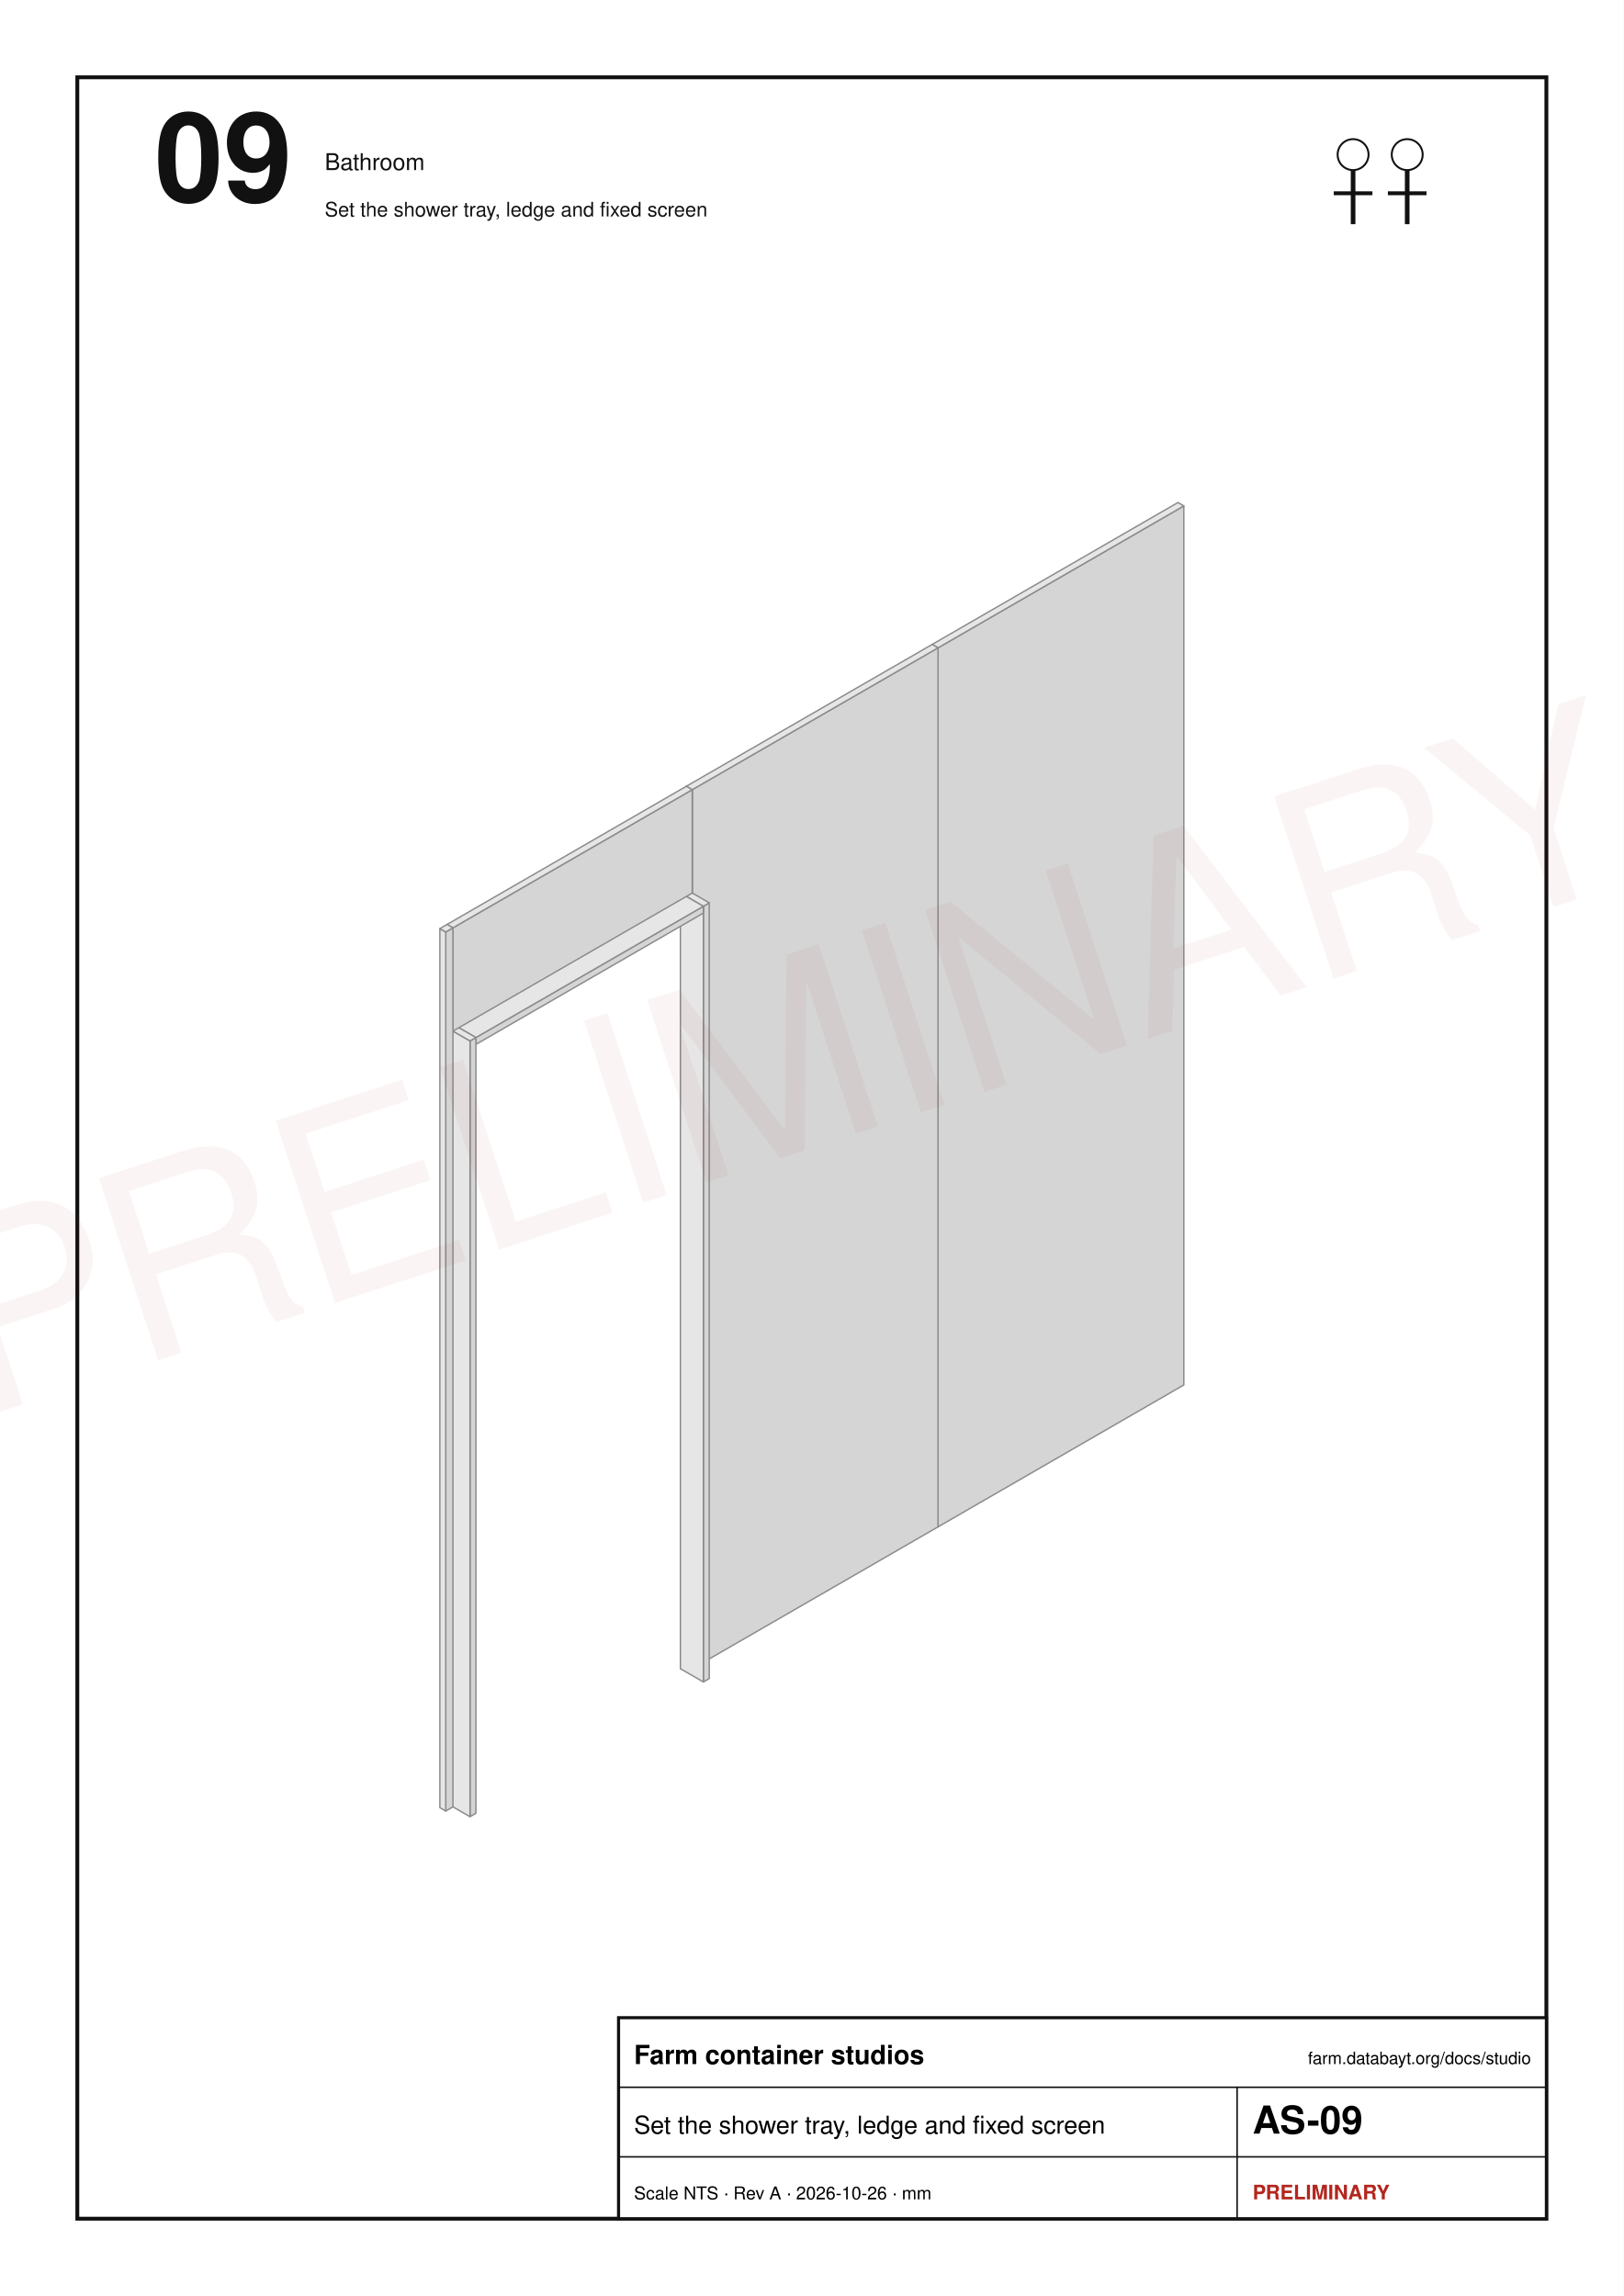
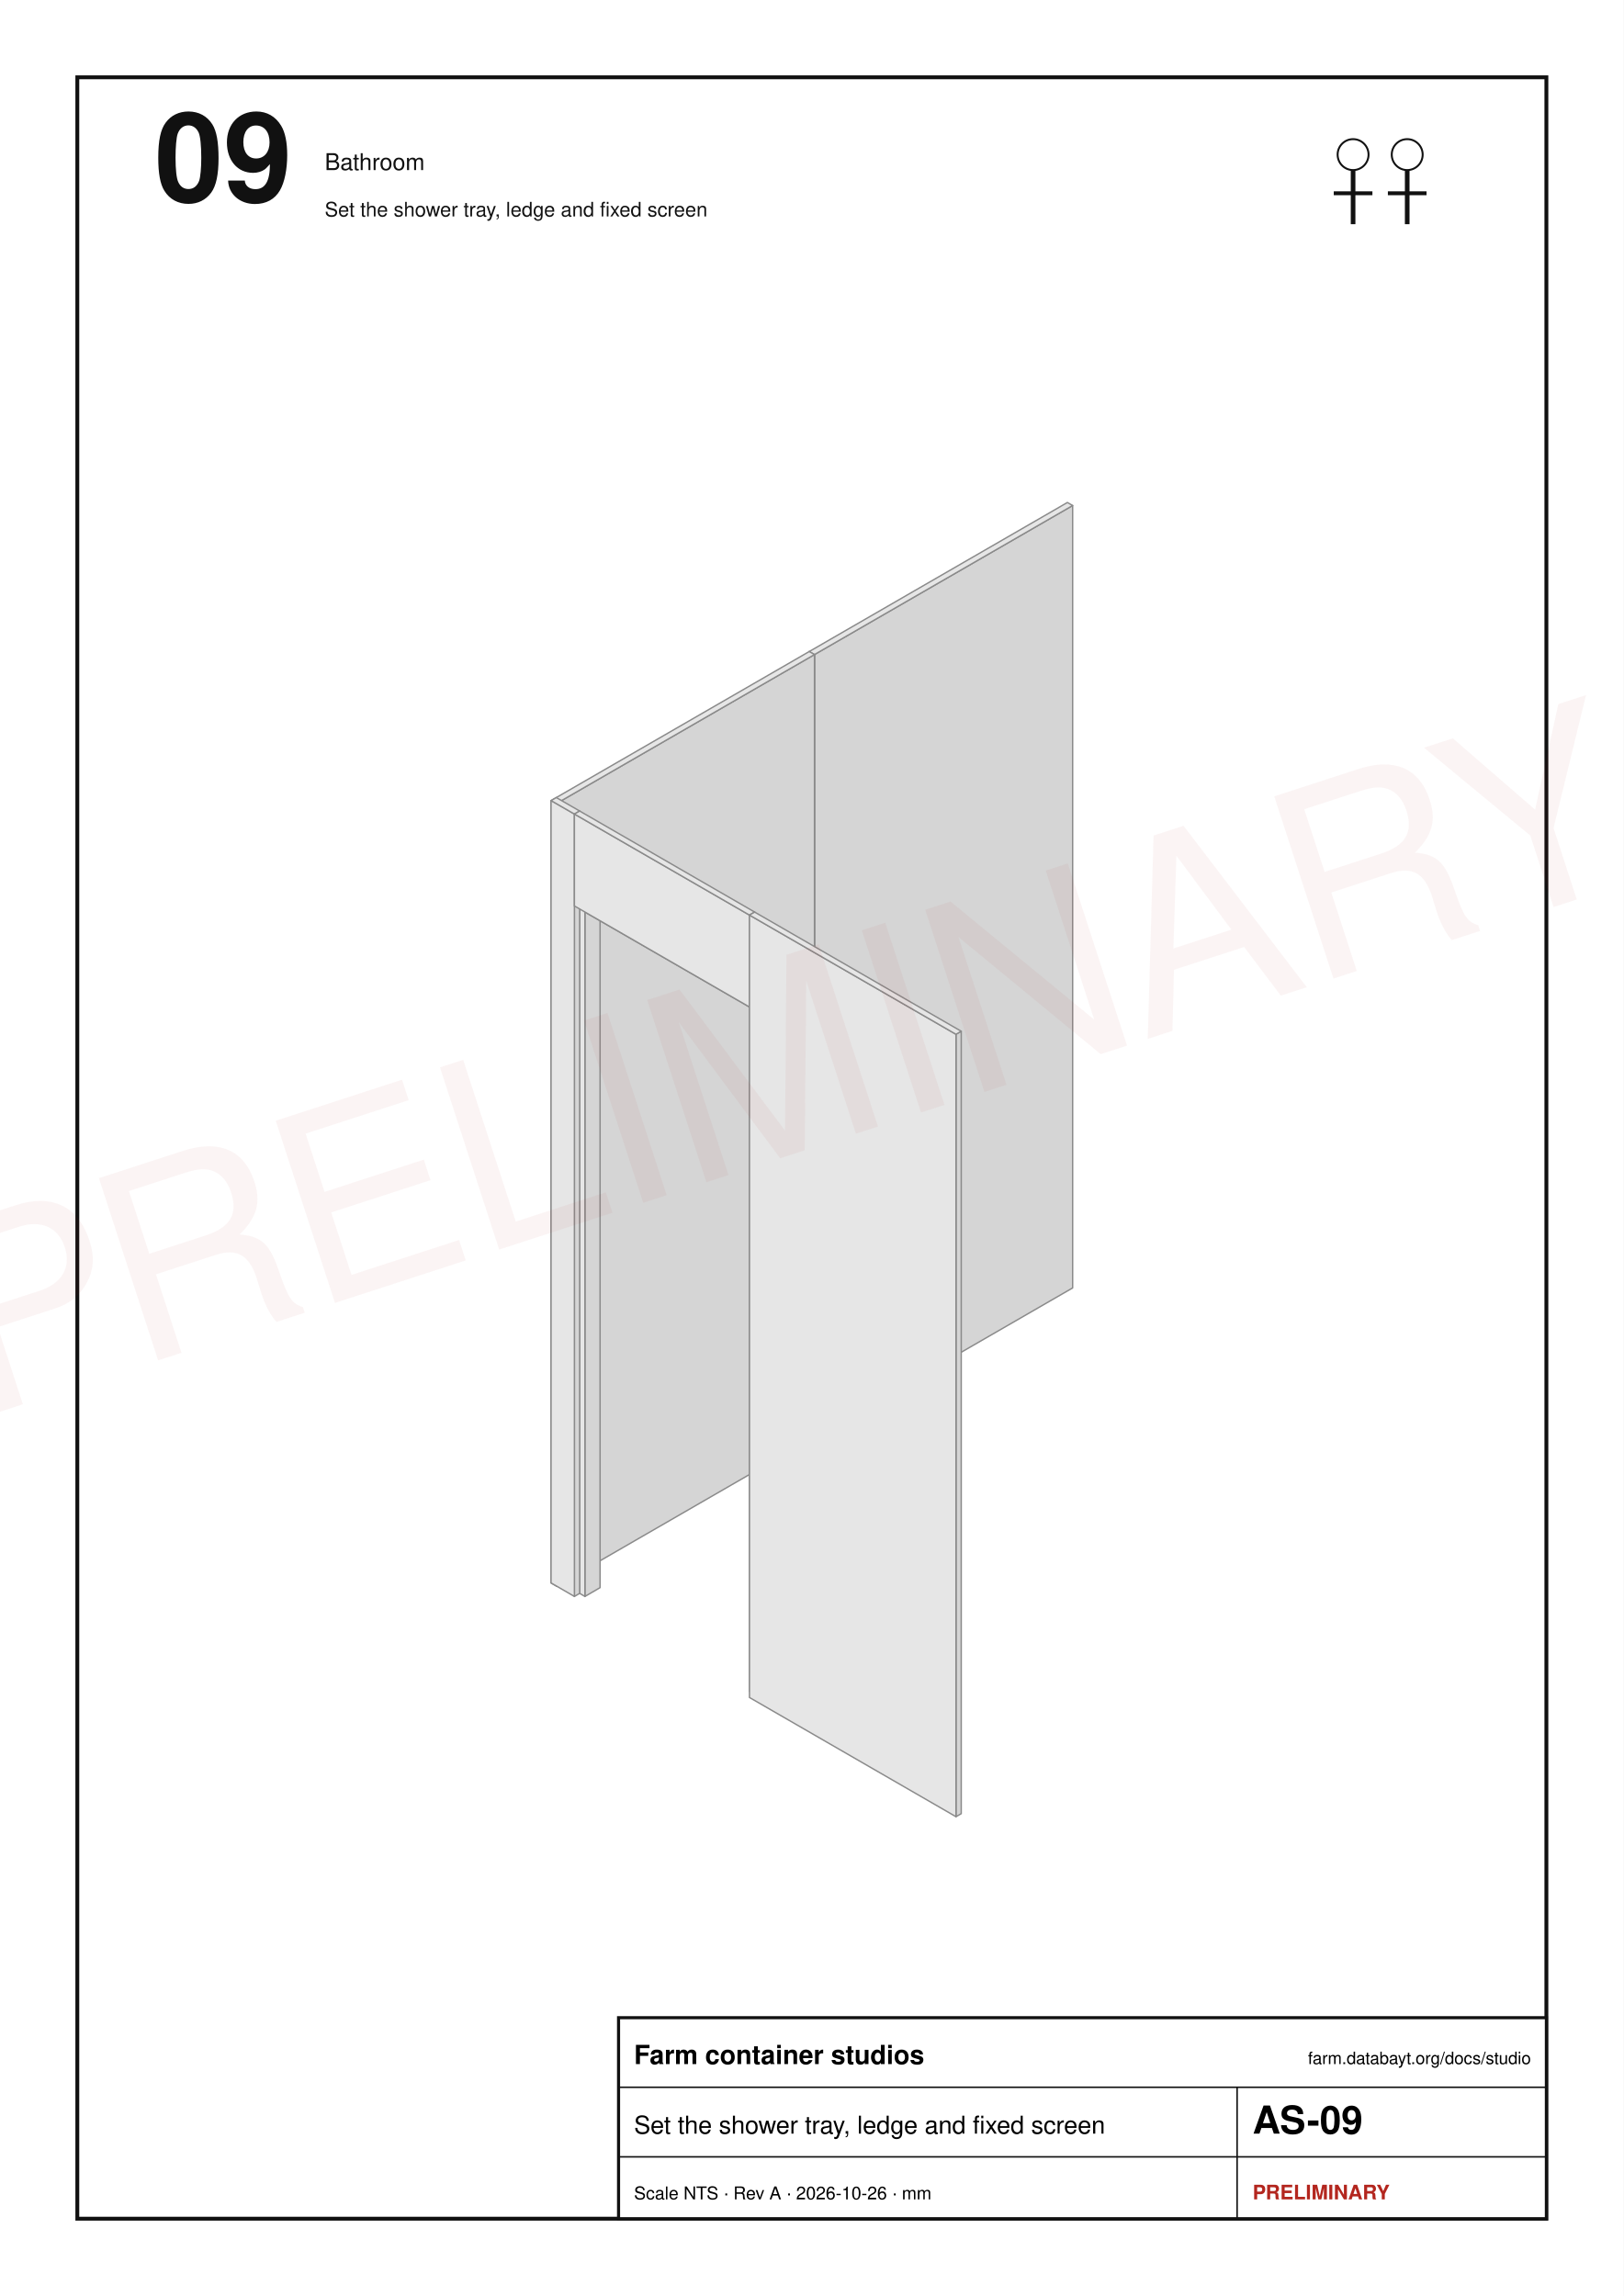
<svg xmlns="http://www.w3.org/2000/svg" width="210mm" height="297mm" viewBox="0 0 210 297" font-family="Helvetica, Arial, sans-serif">
  <rect x="0" y="0" width="210" height="297" fill="#fff" />
  <rect x="10" y="10" width="190" height="277" fill="none" stroke="#111" stroke-width="0.5" />
  <text x="20" y="26" font-size="16" text-anchor="start" font-weight="bold" fill="#111">09</text>
  <text x="42" y="22" font-size="3" text-anchor="start" font-weight="normal" fill="#111">Bathroom</text>
  <text x="42" y="28" font-size="2.6" text-anchor="start" font-weight="normal" fill="#111">Set the shower tray, ledge and fixed screen</text>
  <circle cx="175" cy="20" r="2" fill="none" stroke="#111" stroke-width="0.25" />
  <line x1="175" y1="22" x2="175" y2="29" stroke="#111" stroke-width="0.6" />
  <line x1="172.5" y1="25" x2="177.5" y2="25" stroke="#111" stroke-width="0.5" />
  <circle cx="182" cy="20" r="2" fill="none" stroke="#111" stroke-width="0.25" />
  <line x1="182" y1="22" x2="182" y2="29" stroke="#111" stroke-width="0.6" />
  <line x1="179.5" y1="25" x2="184.5" y2="25" stroke="#111" stroke-width="0.5" />
-   <polygon points="153.11,179.15 121.32,197.51 121.32,83.8 153.11,65.44" fill="#d5d5d5" stroke="#8a8a8a" stroke-width="0.18" stroke-linejoin="round" />
-   <polygon points="120.56,197.06 121.32,197.51 121.32,83.8 120.56,83.36" fill="#e6e6e6" stroke="#8a8a8a" stroke-width="0.18" stroke-linejoin="round" />
-   <polygon points="152.35,65 153.11,65.44 121.32,83.8 120.56,83.36" fill="#e6e6e6" stroke="#8a8a8a" stroke-width="0.18" stroke-linejoin="round" />
-   <polygon points="121.32,197.51 89.53,215.86 89.53,102.15 121.32,83.8" fill="#d5d5d5" stroke="#8a8a8a" stroke-width="0.18" stroke-linejoin="round" />
-   <polygon points="88.76,215.42 89.53,215.86 89.53,102.15 88.76,101.71" fill="#e6e6e6" stroke="#8a8a8a" stroke-width="0.18" stroke-linejoin="round" />
-   <polygon points="120.56,83.36 121.32,83.8 89.53,102.15 88.76,101.71" fill="#e6e6e6" stroke="#8a8a8a" stroke-width="0.18" stroke-linejoin="round" />
-   <polygon points="91.73,217.13 90.97,217.57 90.97,117.23 91.73,116.79" fill="#d5d5d5" stroke="#8a8a8a" stroke-width="0.18" stroke-linejoin="round" />
-   <polygon points="88,215.86 90.97,217.57 90.97,117.23 88,115.52" fill="#e6e6e6" stroke="#8a8a8a" stroke-width="0.18" stroke-linejoin="round" />
-   <polygon points="88.76,115.07 91.73,116.79 90.97,117.23 88,115.52" fill="#e6e6e6" stroke="#8a8a8a" stroke-width="0.18" stroke-linejoin="round" />
-   <polygon points="90.97,118.11 61.55,135.1 61.55,134.21 90.97,117.23" fill="#d5d5d5" stroke="#8a8a8a" stroke-width="0.18" stroke-linejoin="round" />
-   <polygon points="58.58,133.38 61.55,135.1 61.55,134.21 58.58,132.5" fill="#e6e6e6" stroke="#8a8a8a" stroke-width="0.18" stroke-linejoin="round" />
-   <polygon points="88,115.52 90.97,117.23 61.55,134.21 58.58,132.5" fill="#e6e6e6" stroke="#8a8a8a" stroke-width="0.18" stroke-linejoin="round" />
-   <polygon points="61.55,234.56 60.79,235 60.79,134.65 61.55,134.21" fill="#d5d5d5" stroke="#8a8a8a" stroke-width="0.18" stroke-linejoin="round" />
-   <polygon points="57.82,233.29 60.79,235 60.79,134.65 57.82,132.94" fill="#e6e6e6" stroke="#8a8a8a" stroke-width="0.18" stroke-linejoin="round" />
-   <polygon points="58.58,132.5 61.55,134.21 60.79,134.65 57.82,132.94" fill="#e6e6e6" stroke="#8a8a8a" stroke-width="0.18" stroke-linejoin="round" />
-   <polygon points="89.53,115.52 58.58,133.38 58.58,120.02 89.53,102.15" fill="#d5d5d5" stroke="#8a8a8a" stroke-width="0.18" stroke-linejoin="round" />
-   <polygon points="57.82,132.94 58.58,133.38 58.58,120.02 57.82,119.58" fill="#e6e6e6" stroke="#8a8a8a" stroke-width="0.18" stroke-linejoin="round" />
-   <polygon points="88.76,101.71 89.53,102.15 58.58,120.02 57.82,119.58" fill="#e6e6e6" stroke="#8a8a8a" stroke-width="0.18" stroke-linejoin="round" />
-   <polygon points="58.58,233.73 57.65,234.27 57.65,120.56 58.58,120.02" fill="#d5d5d5" stroke="#8a8a8a" stroke-width="0.18" stroke-linejoin="round" />
-   <polygon points="56.89,233.83 57.65,234.27 57.65,120.56 56.89,120.12" fill="#e6e6e6" stroke="#8a8a8a" stroke-width="0.18" stroke-linejoin="round" />
-   <polygon points="57.82,119.58 58.58,120.02 57.65,120.56 56.89,120.12" fill="#e6e6e6" stroke="#8a8a8a" stroke-width="0.18" stroke-linejoin="round" />
+   <polygon points="138.73,166.6 105.34,185.88 105.34,84.67 138.73,65.39" fill="#d5d5d5" stroke="#8a8a8a" stroke-width="0.18" stroke-linejoin="round" />
+   <polygon points="104.66,185.49 105.34,185.88 105.34,84.67 104.66,84.28" fill="#e6e6e6" stroke="#8a8a8a" stroke-width="0.18" stroke-linejoin="round" />
+   <polygon points="138.05,65 138.73,65.39 105.34,84.67 104.66,84.28" fill="#e6e6e6" stroke="#8a8a8a" stroke-width="0.18" stroke-linejoin="round" />
+   <polygon points="105.34,185.88 71.95,205.16 71.95,103.95 105.34,84.67" fill="#d5d5d5" stroke="#8a8a8a" stroke-width="0.18" stroke-linejoin="round" />
+   <polygon points="71.27,204.76 71.95,205.16 71.95,103.95 71.27,103.56" fill="#e6e6e6" stroke="#8a8a8a" stroke-width="0.18" stroke-linejoin="round" />
+   <polygon points="104.66,84.28 105.34,84.67 71.95,103.95 71.27,103.56" fill="#e6e6e6" stroke="#8a8a8a" stroke-width="0.18" stroke-linejoin="round" />
+   <polygon points="77.61,205.37 75.65,206.51 75.65,117.19 77.61,116.06" fill="#d5d5d5" stroke="#8a8a8a" stroke-width="0.18" stroke-linejoin="round" />
+   <polygon points="74.97,206.11 75.65,206.51 75.65,117.19 74.97,116.8" fill="#e6e6e6" stroke="#8a8a8a" stroke-width="0.18" stroke-linejoin="round" />
+   <polygon points="76.93,115.67 77.61,116.06 75.65,117.19 74.97,116.8" fill="#e6e6e6" stroke="#8a8a8a" stroke-width="0.18" stroke-linejoin="round" />
+   <polygon points="74.97,206.11 74.29,206.51 74.29,105.3 74.97,104.91" fill="#d5d5d5" stroke="#8a8a8a" stroke-width="0.18" stroke-linejoin="round" />
+   <polygon points="71.27,204.76 74.29,206.51 74.29,105.3 71.27,103.56" fill="#e6e6e6" stroke="#8a8a8a" stroke-width="0.18" stroke-linejoin="round" />
+   <polygon points="71.95,103.17 74.97,104.91 74.29,105.3 71.27,103.56" fill="#e6e6e6" stroke="#8a8a8a" stroke-width="0.18" stroke-linejoin="round" />
+   <polygon points="98.89,129.13 96.93,130.26 96.93,129.48 98.89,128.35" fill="#d5d5d5" stroke="#8a8a8a" stroke-width="0.18" stroke-linejoin="round" />
+   <polygon points="75.65,117.98 96.93,130.26 96.93,129.48 75.65,117.19" fill="#e6e6e6" stroke="#8a8a8a" stroke-width="0.18" stroke-linejoin="round" />
+   <polygon points="77.61,116.06 98.89,128.35 96.93,129.48 75.65,117.19" fill="#e6e6e6" stroke="#8a8a8a" stroke-width="0.18" stroke-linejoin="round" />
+   <polygon points="99.57,218.05 97.6,219.19 97.6,129.87 99.57,128.74" fill="#d5d5d5" stroke="#8a8a8a" stroke-width="0.18" stroke-linejoin="round" />
+   <polygon points="96.93,218.79 97.6,219.19 97.6,129.87 96.93,129.48" fill="#e6e6e6" stroke="#8a8a8a" stroke-width="0.18" stroke-linejoin="round" />
+   <polygon points="98.89,128.35 99.57,128.74 97.6,129.87 96.93,129.48" fill="#e6e6e6" stroke="#8a8a8a" stroke-width="0.18" stroke-linejoin="round" />
+   <polygon points="97.6,129.87 96.93,130.26 96.93,118.37 97.6,117.98" fill="#d5d5d5" stroke="#8a8a8a" stroke-width="0.18" stroke-linejoin="round" />
+   <polygon points="74.29,117.19 96.93,130.26 96.93,118.37 74.29,105.3" fill="#e6e6e6" stroke="#8a8a8a" stroke-width="0.18" stroke-linejoin="round" />
+   <polygon points="74.97,104.91 97.6,117.98 96.93,118.37 74.29,105.3" fill="#e6e6e6" stroke="#8a8a8a" stroke-width="0.18" stroke-linejoin="round" />
+   <polygon points="124.32,234.61 123.64,235 123.64,133.79 124.32,133.4" fill="#d5d5d5" stroke="#8a8a8a" stroke-width="0.18" stroke-linejoin="round" />
+   <polygon points="96.93,219.58 123.64,235 123.64,133.79 96.93,118.37" fill="#e6e6e6" stroke="#8a8a8a" stroke-width="0.18" stroke-linejoin="round" />
+   <polygon points="97.6,117.98 124.32,133.4 123.64,133.79 96.93,118.37" fill="#e6e6e6" stroke="#8a8a8a" stroke-width="0.18" stroke-linejoin="round" />
  <rect x="80" y="261" width="120" height="26" fill="#fff" stroke="#111" stroke-width="0.4" />
  <line x1="80" y1="270" x2="200" y2="270" stroke="#111" stroke-width="0.2" />
  <line x1="80" y1="279" x2="200" y2="279" stroke="#111" stroke-width="0.2" />
  <line x1="160" y1="270" x2="160" y2="287" stroke="#111" stroke-width="0.2" />
  <text x="82" y="267" font-size="3.4" font-weight="bold">Farm container studios</text>
  <text x="198" y="267" font-size="2.2" text-anchor="end">farm.databayt.org/docs/studio</text>
  <text x="82" y="276" font-size="3.2">Set the shower tray, ledge and fixed screen</text>
  <text x="162" y="276" font-size="5" font-weight="bold">AS-09</text>
  <text x="82" y="284.5" font-size="2.3">Scale NTS · Rev A · 2026-10-26 · mm</text>
  <text x="162" y="284.5" font-size="2.6" font-weight="bold" fill="#b3261e">PRELIMINARY</text>
  <text x="105.0" y="148.5" font-size="34" fill="#b3261e" fill-opacity="0.05" text-anchor="middle" transform="rotate(-18 105.0 148.5)">PRELIMINARY</text>
</svg>
